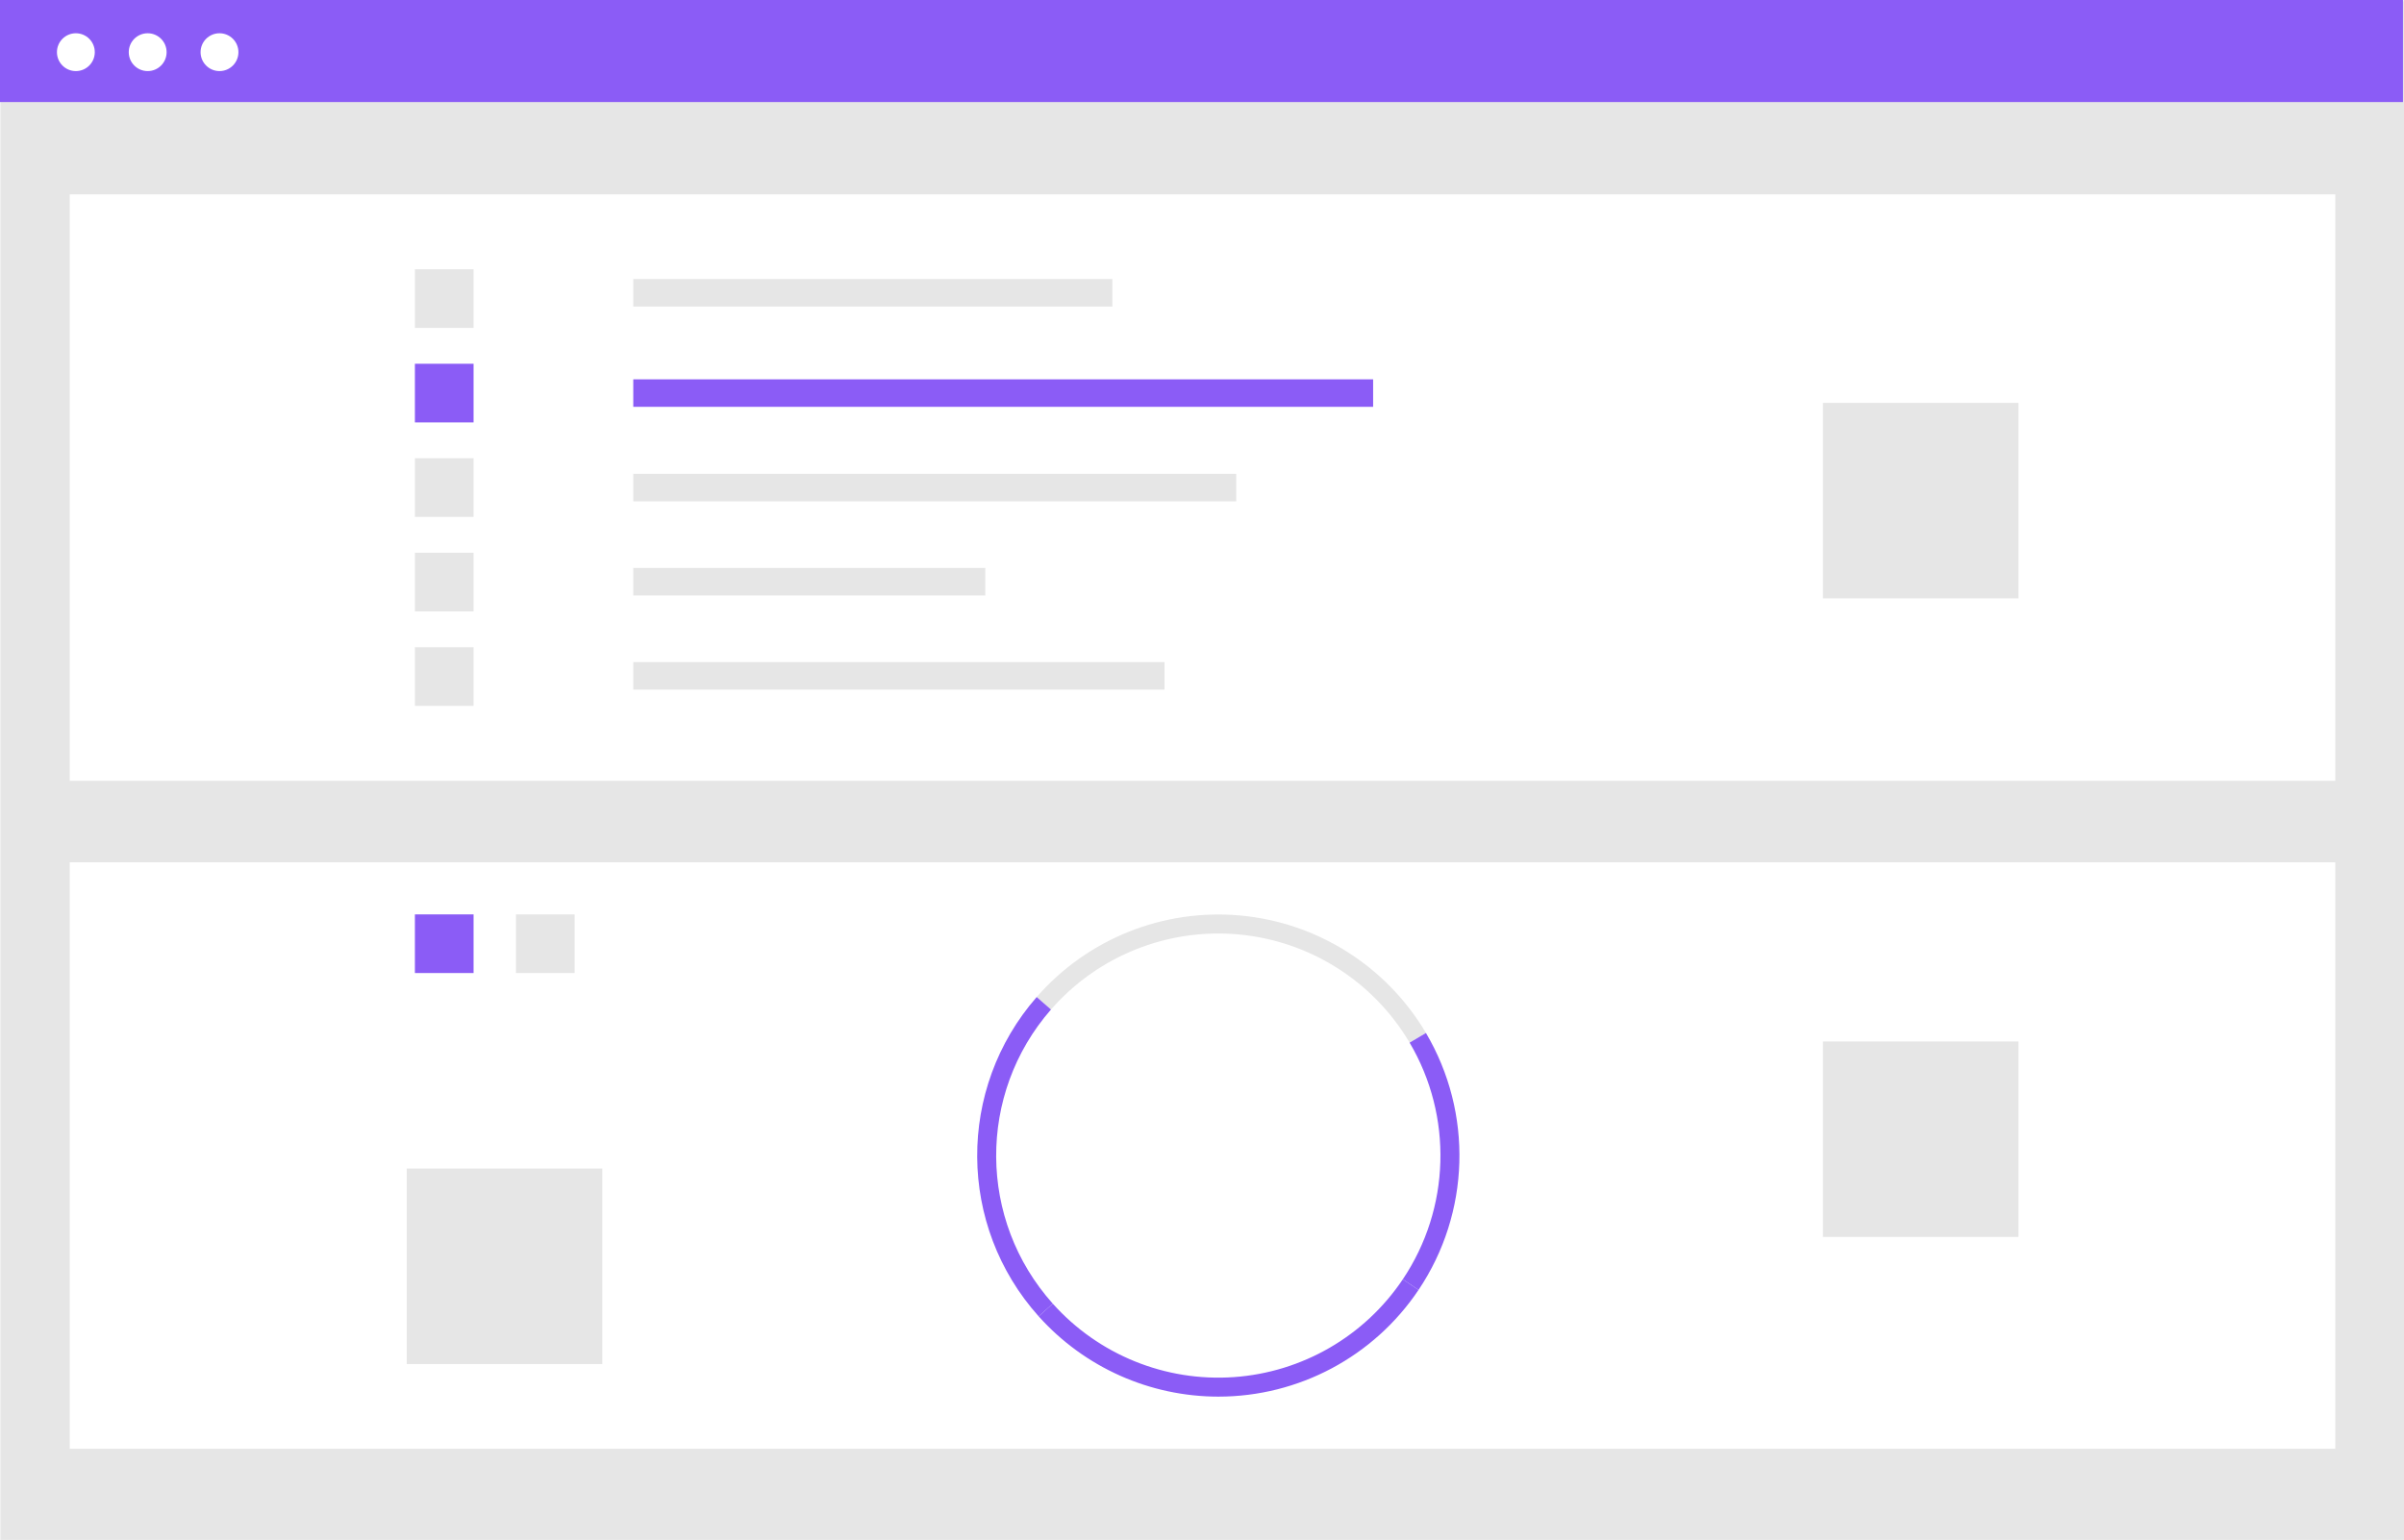
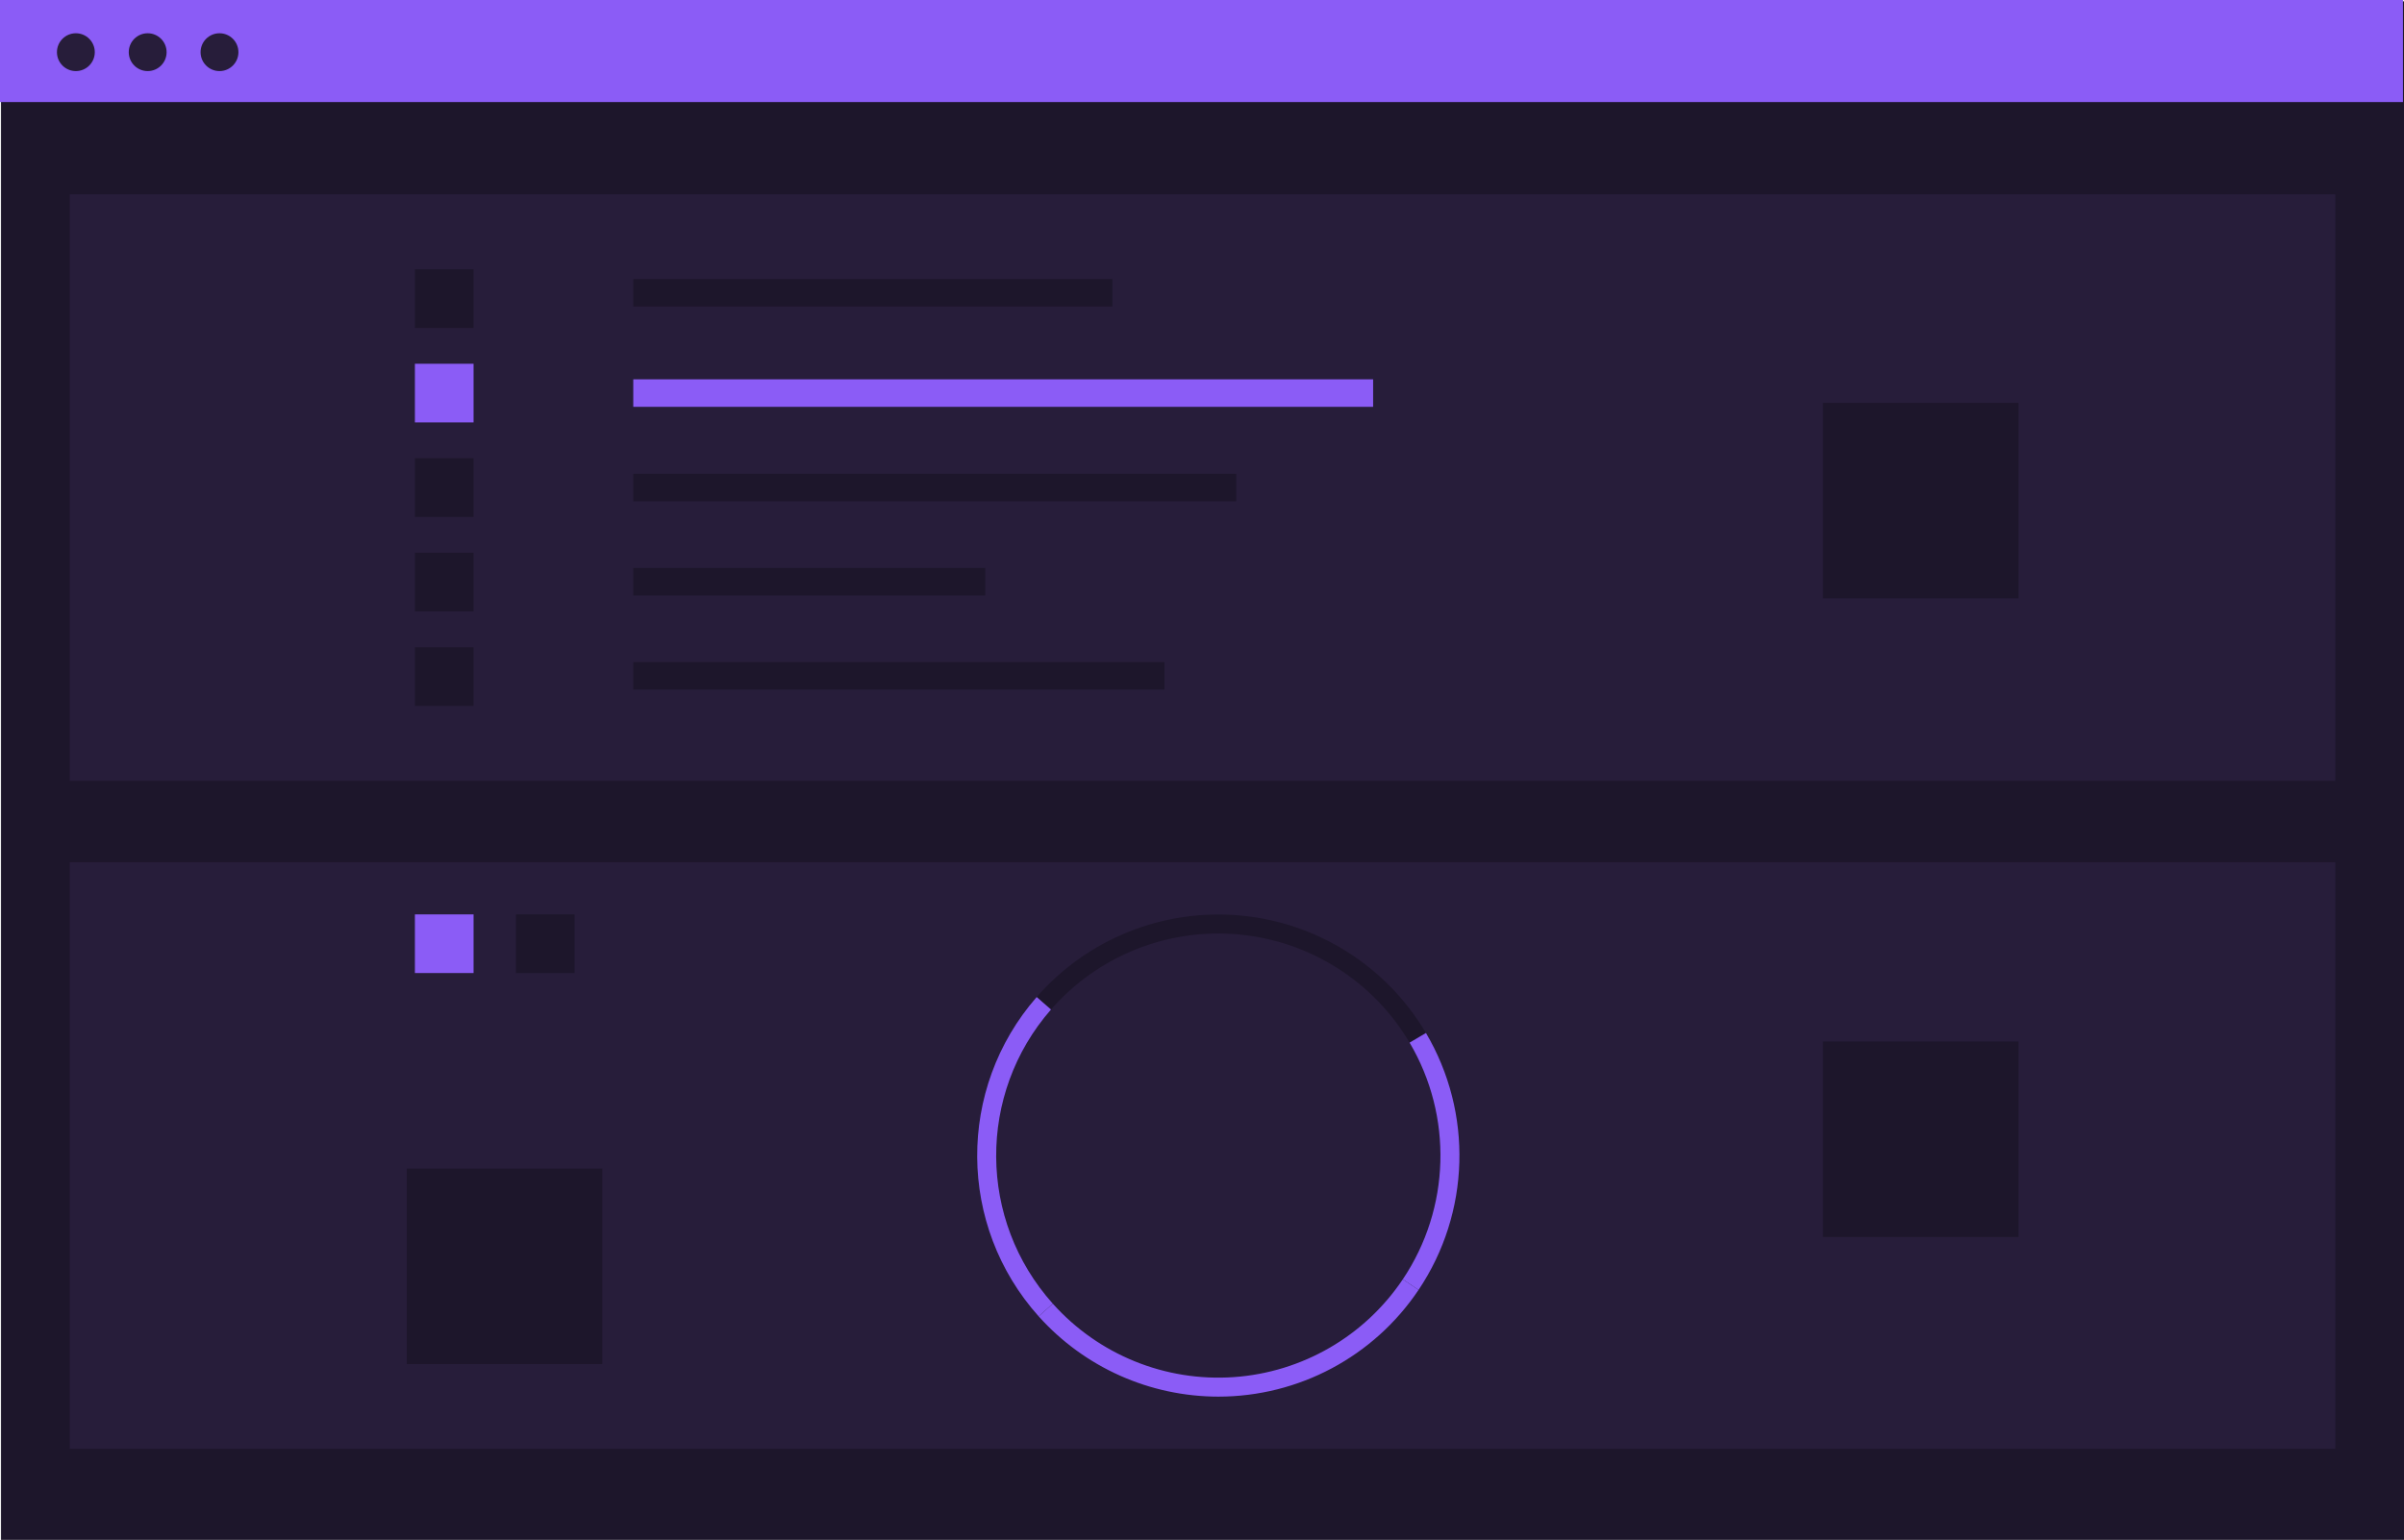
<svg xmlns="http://www.w3.org/2000/svg" data-name="Layer 1" width="703.876" height="451" viewBox="0 0 703.876 451" version="1.1" id="svg971">
  <style>
-        .primary { fill: #ffffff; }
-        .secondary { fill: #e6e6e6; }
+        .primary { fill: #271d3a; }
+        .secondary { fill: #1d162b; }
   </style>
  <defs id="defs975" />
  <rect x="0.3" y="0.399" width="703.576" height="450.601" id="rect893" class="secondary" />
  <rect x="20.419" y="56.915" width="663.338" height="171.773" id="rect895" class="primary" />
  <rect x="185.418" y="81.727" width="140.281" height="8.053" id="rect897" class="secondary" />
  <rect x="185.418" y="111.101" width="216.625" height="8.053" id="rect899" style="fill:#8b5cf6" />
  <rect x="185.418" y="138.776" width="176.544" height="8.053" id="rect901" class="secondary" />
  <rect x="185.418" y="166.346" width="103.064" height="8.053" id="rect903" class="secondary" />
  <rect x="185.418" y="193.916" width="155.55" height="8.053" id="rect905" class="secondary" />
  <rect x="121.481" y="78.864" width="17.177" height="17.177" id="rect907" class="secondary" />
  <rect x="121.481" y="106.539" width="17.177" height="17.177" id="rect909" style="fill:#8b5cf6" />
  <rect x="121.481" y="134.213" width="17.177" height="17.177" id="rect911" class="secondary" />
  <rect x="121.481" y="161.888" width="17.177" height="17.177" id="rect913" class="secondary" />
  <rect x="121.481" y="189.562" width="17.177" height="17.177" id="rect915" class="secondary" />
  <rect x="533.736" y="117.99" width="57.258" height="57.258" id="rect917" class="secondary" />
  <rect x="20.419" y="252.546" width="663.338" height="171.773" id="rect919" class="primary" />
  <rect x="151.064" y="267.812" width="17.177" height="17.177" id="rect921" class="secondary" />
  <rect x="121.481" y="267.812" width="17.177" height="17.177" id="rect923" style="fill:#8b5cf6" />
  <path d="m 412.724,305.375 a 65.046,65.046 0 0 0 -105.003,-9.7 l -4.186,-3.658 a 70.594,70.594 0 0 1 113.973,10.526 z" id="path925" class="secondary" />
  <path d="m 415.344,377.794 -4.613,-3.102 a 65.078,65.078 0 0 0 1.994,-69.316 l 4.784,-2.832 a 70.637,70.637 0 0 1 -2.164,75.25 z" id="path927" style="fill:#8b5cf6" />
  <path d="m 304.114,385.539 a 70.59,70.59 0 0 1 -0.579,-93.521 l 4.186,3.658 a 65.031,65.031 0 0 0 0.534,86.154 z" id="path929" style="fill:#8b5cf6" />
  <path d="m 356.714,409.052 a 70.709,70.709 0 0 1 -52.6,-23.514 l 4.141,-3.709 a 65.043,65.043 0 0 0 102.476,-7.138 l 4.613,3.102 a 70.554,70.554 0 0 1 -58.63,31.259 z" id="path931" style="fill:#8b5cf6" />
  <rect x="533.736" y="305.032" width="57.258" height="57.258" id="rect933" class="secondary" />
  <rect x="119.095" y="342.249" width="57.258" height="57.258" id="rect935" class="secondary" />
  <rect width="703.576" height="29.89" id="rect937" x="0" y="0" style="fill:#8b5cf6" />
  <circle cx="22.212" cy="15.282" r="5.54" id="circle939" class="primary" />
  <circle cx="43.241" cy="15.282" r="5.54" id="circle941" class="primary" />
  <circle cx="64.269" cy="15.282" r="5.54" id="circle943" class="primary" />
  <path d="M 954.953,639.224 H 686.953 a 1,1 0 0 1 0,-2 h 268 a 1,1 0 0 1 0,2 z" id="path969" style="fill:#cccccc" />
</svg>
